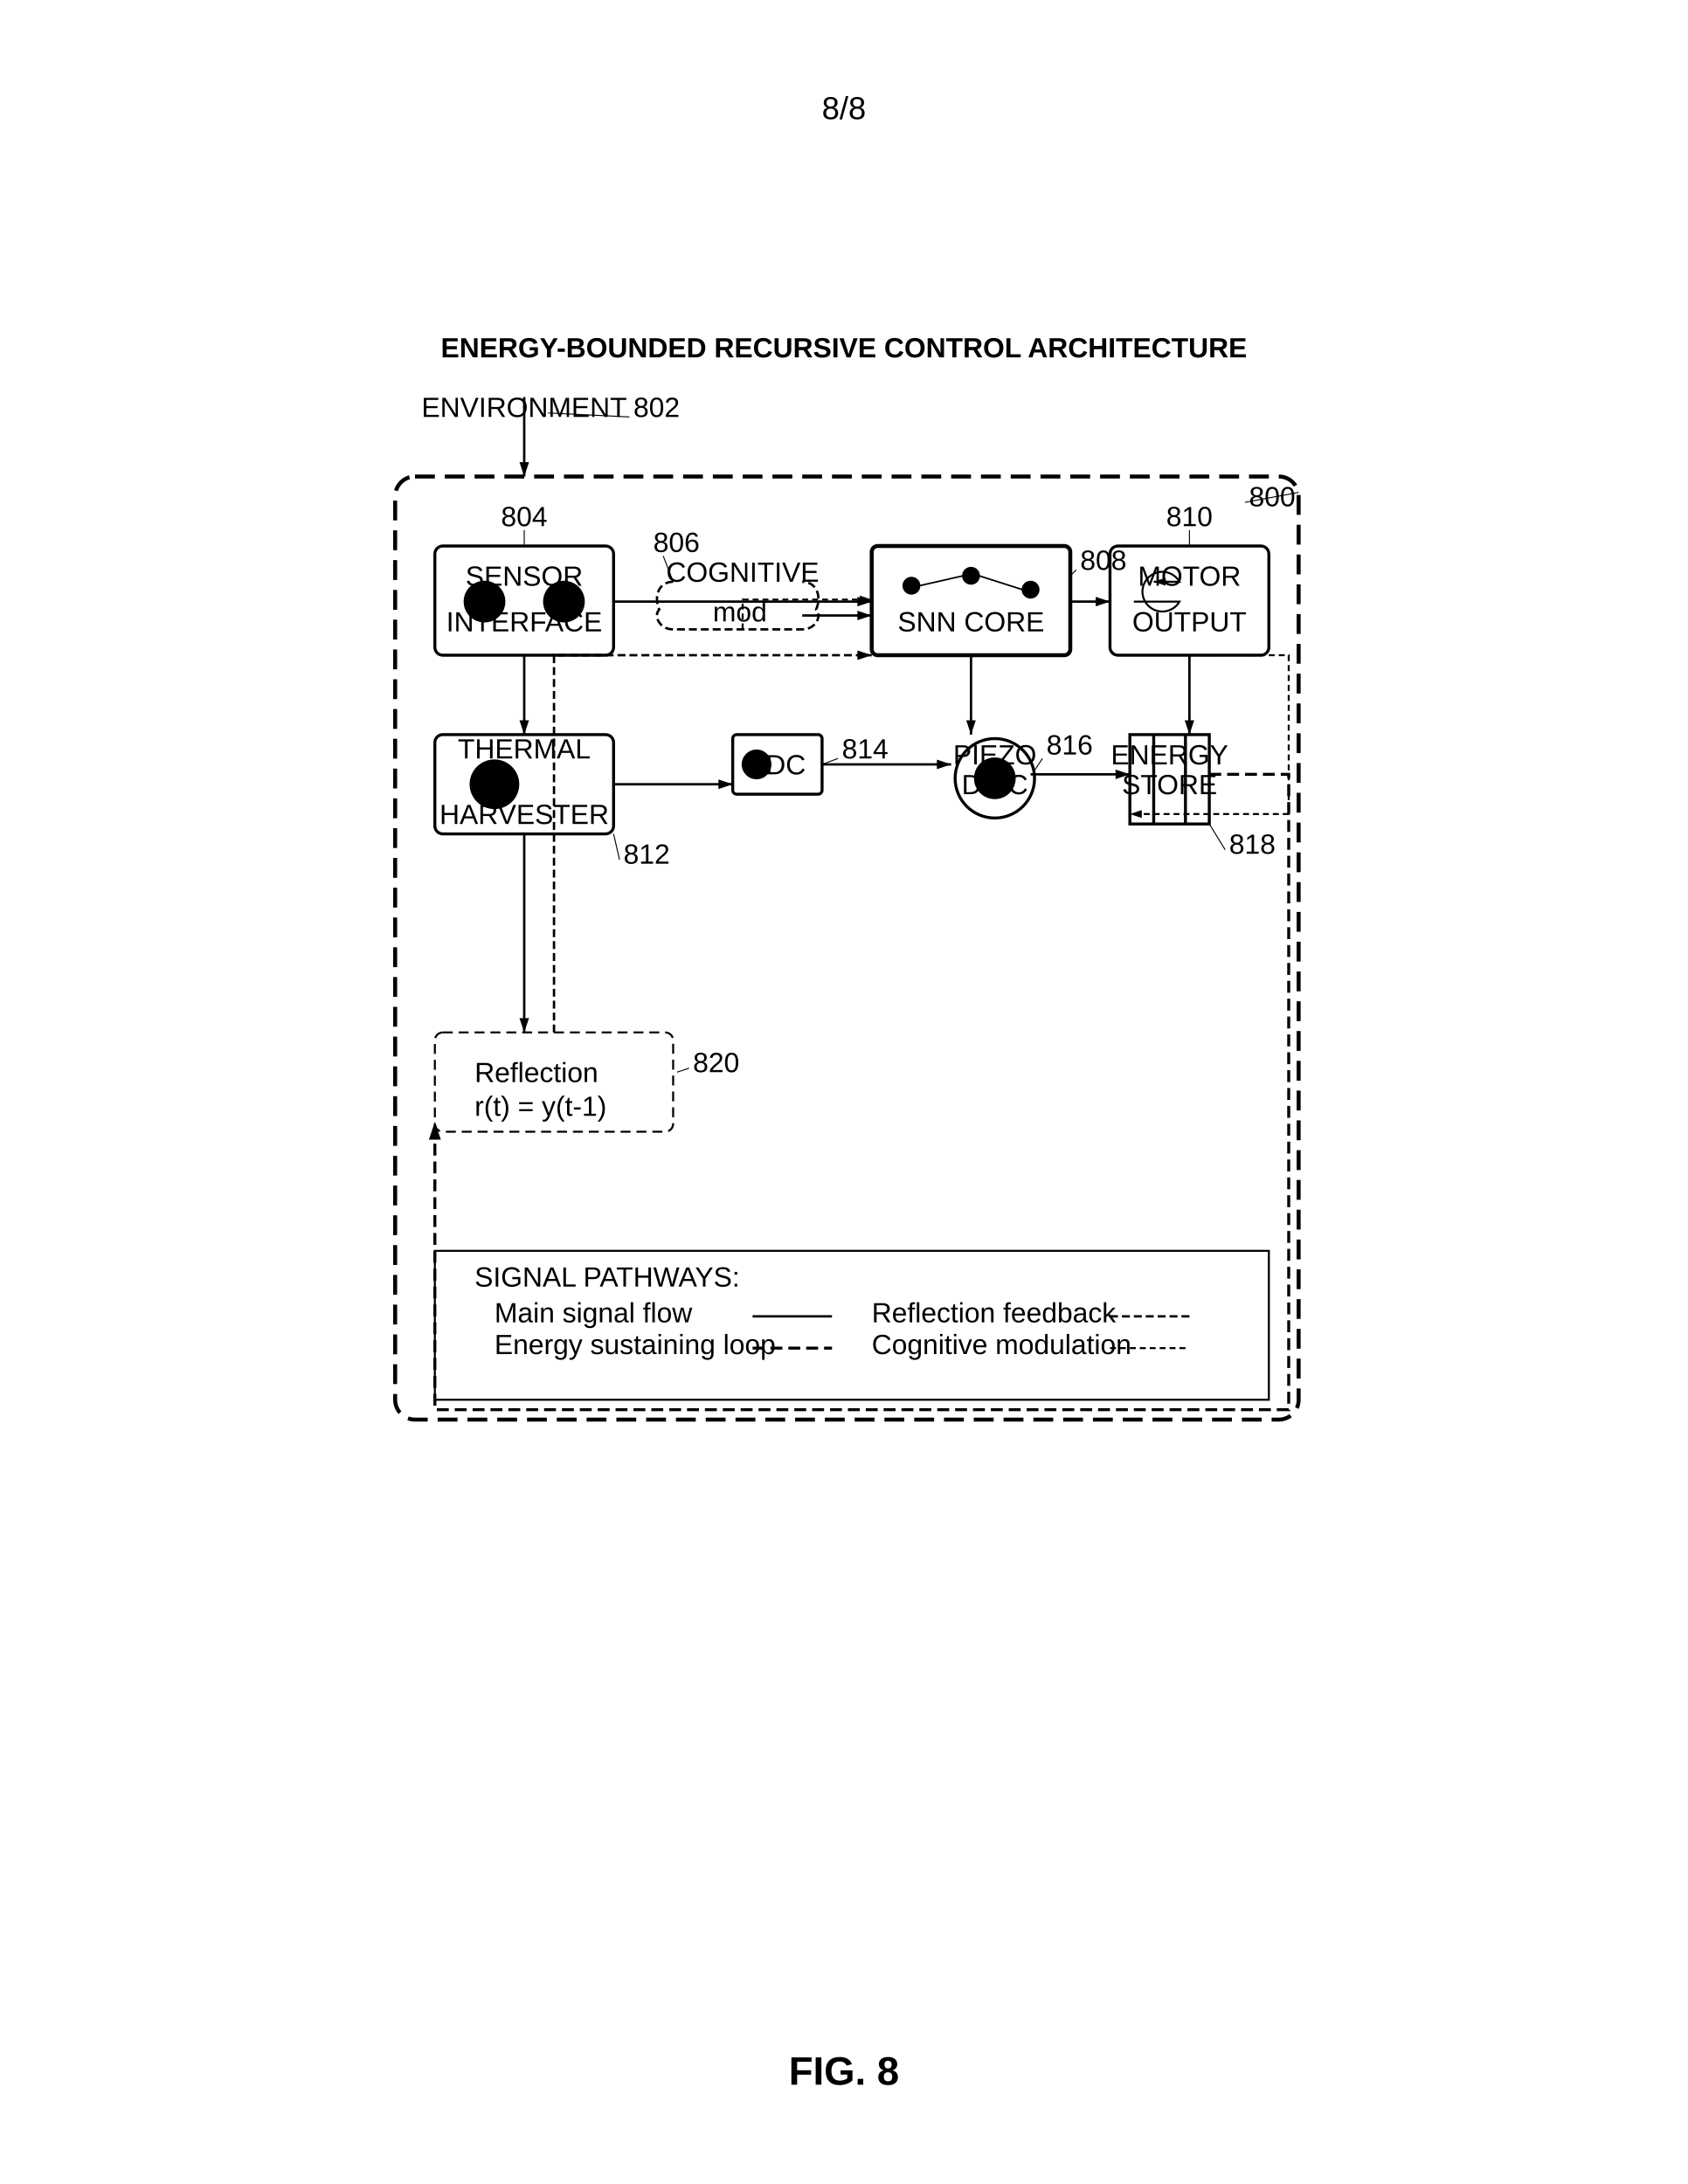
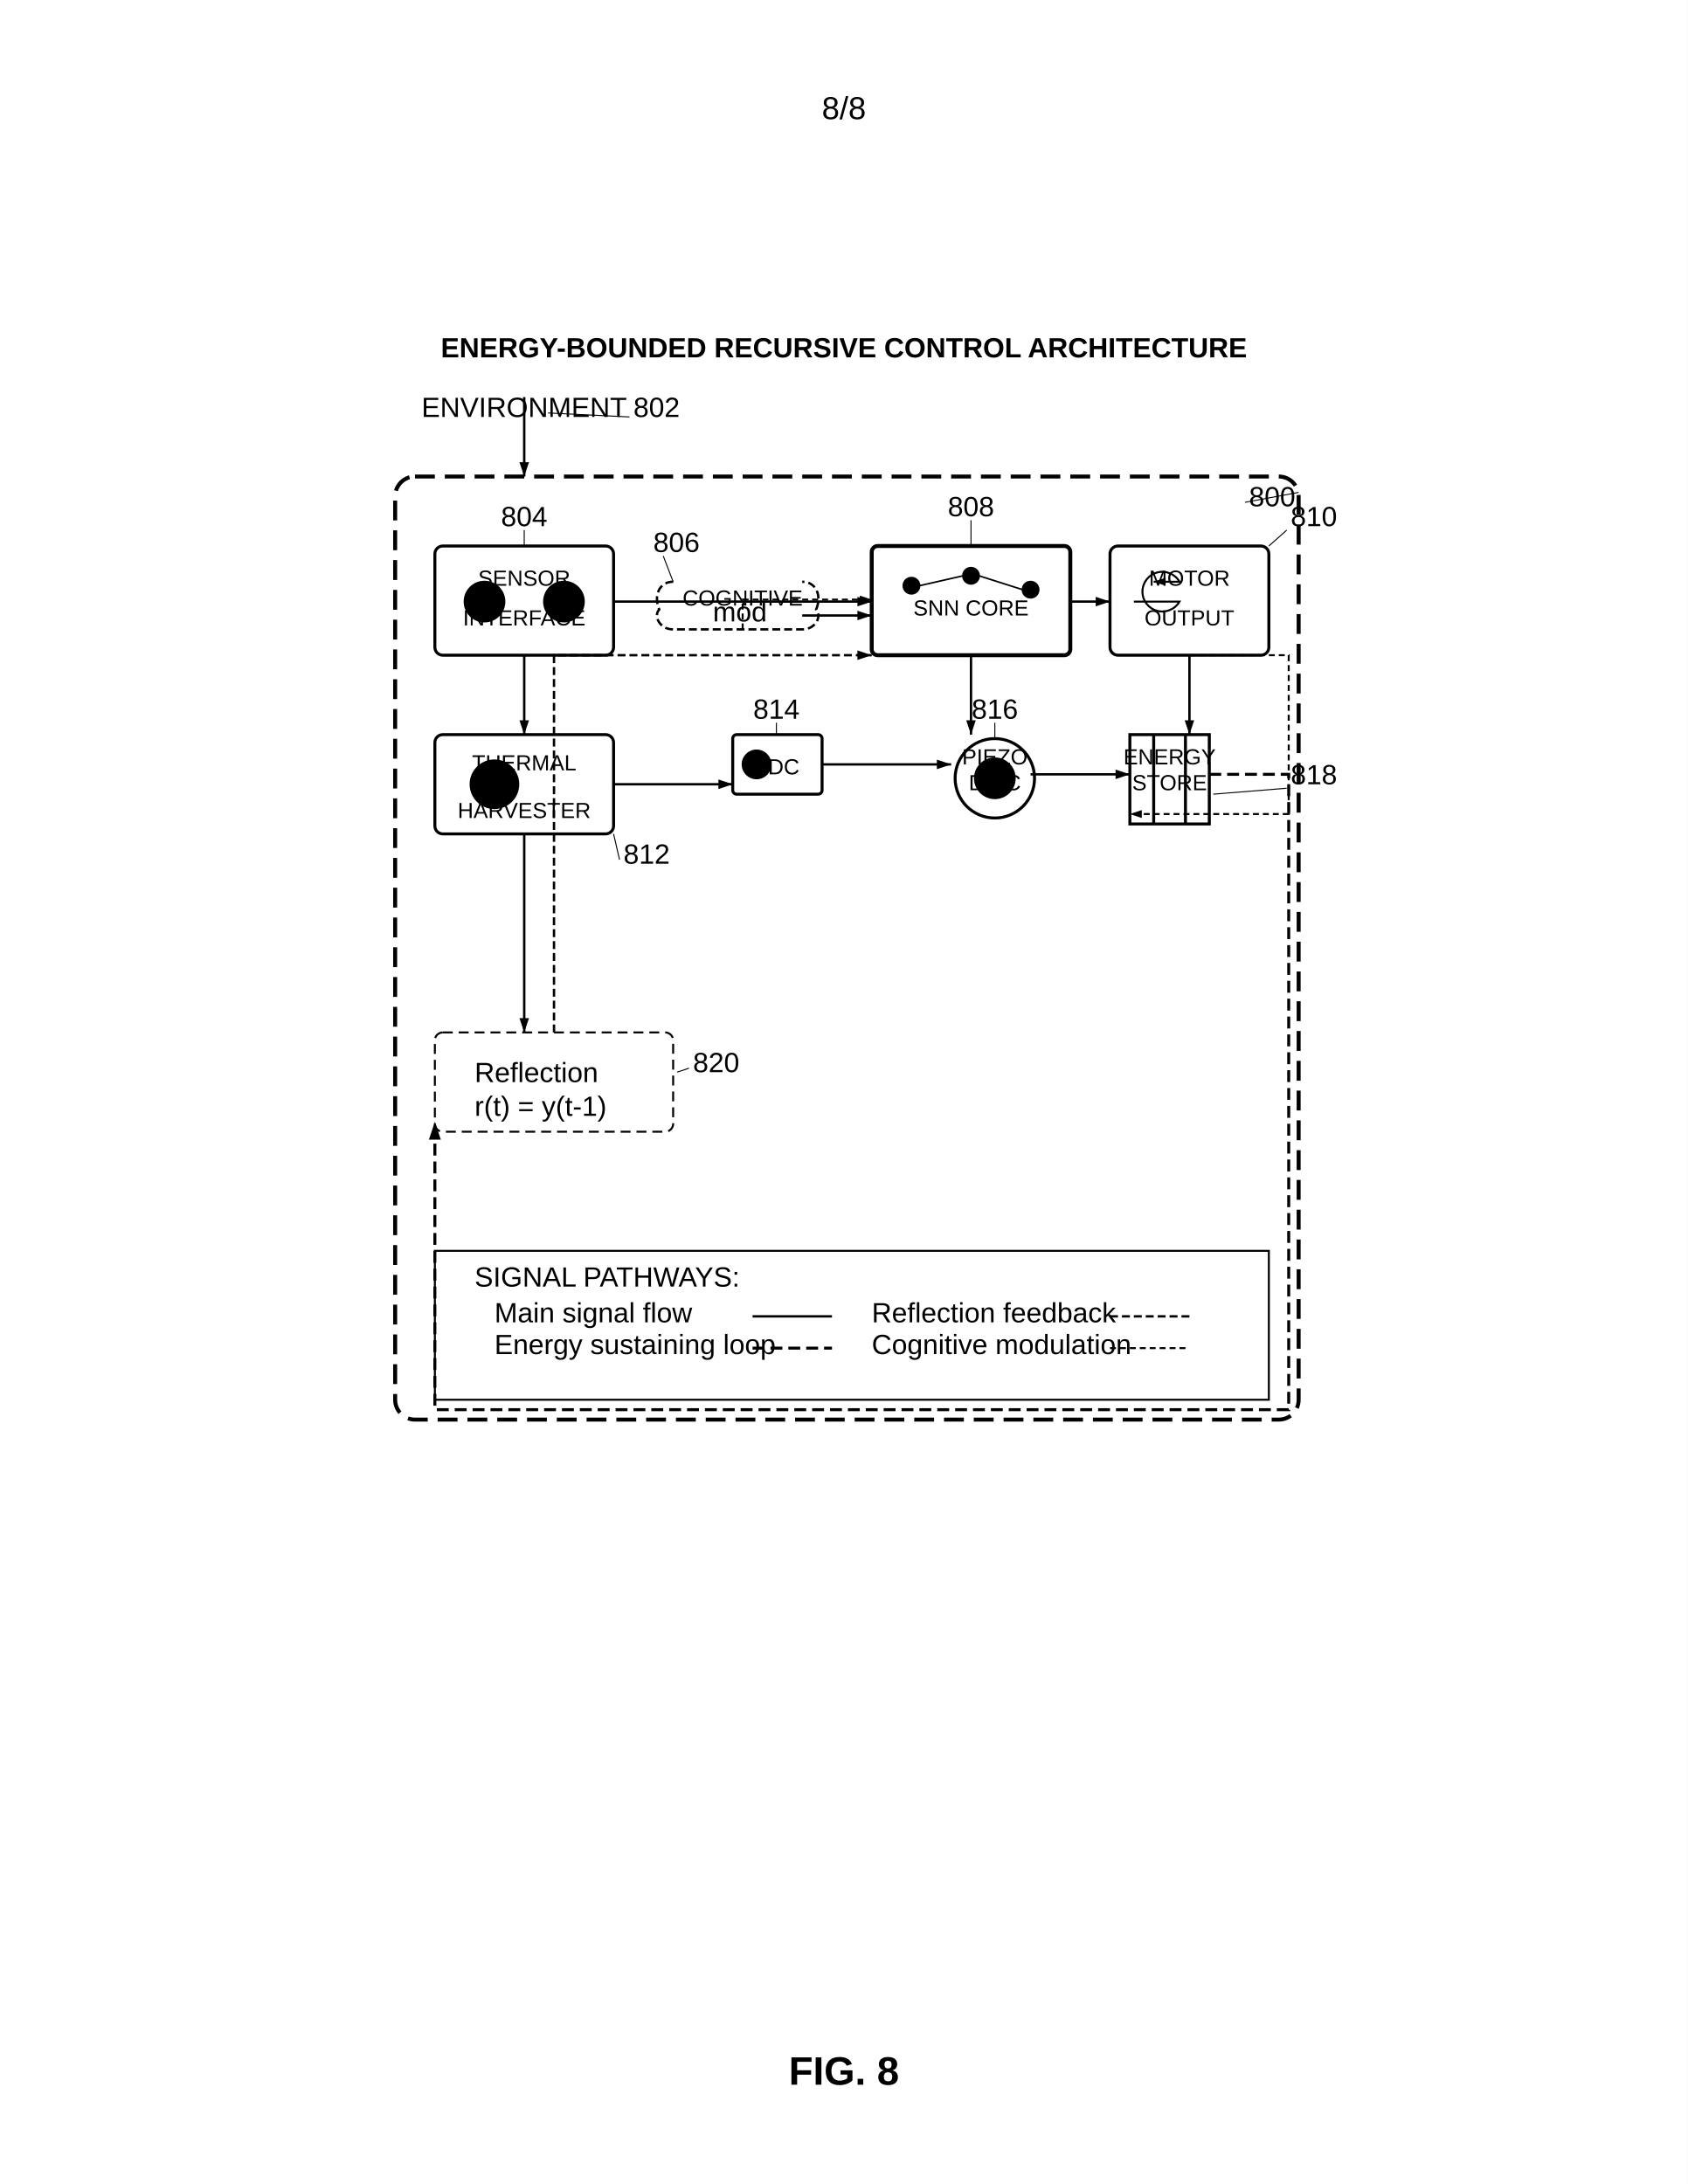
<svg xmlns="http://www.w3.org/2000/svg" width="8.5in" height="11in" viewBox="0 0 850 1100">
  <defs>
    <marker id="ah" markerWidth="6" markerHeight="4" refX="6" refY="2" orient="auto">
      <polygon points="0 0, 6 2, 0 4" fill="black" />
    </marker>
  </defs>
  <rect width="100%" height="100%" fill="white" />
  <text x="425" y="60" font-family="Arial, sans-serif" font-size="16" text-anchor="middle" fill="black">8/8</text>
  <text x="425" y="180" font-family="Arial, sans-serif" font-size="14" font-weight="bold" text-anchor="middle" fill="black">ENERGY-BOUNDED RECURSIVE CONTROL ARCHITECTURE</text>
  <rect x="199" y="240" width="455" height="475" rx="10" ry="10" fill="none" stroke="black" stroke-width="2" stroke-dasharray="10,5" />
  <text x="629" y="255" font-family="Arial, sans-serif" font-size="14" font-weight="normal" fill="black">800</text>
  <path stroke="black" stroke-width="1.2" marker-end="url(#ah)" d="M 264 200 v 40" />
  <text x="319" y="210" font-family="Arial, sans-serif" font-size="14" font-weight="normal" fill="black">802</text>
  <rect width="90" height="55" rx="4" ry="4" fill="none" stroke="black" stroke-width="1.5" x="219" y="275" />
  <circle cx="244" cy="303" r="10" stroke="black" />
  <circle cx="284" cy="303" r="10" stroke="black" />
  <text x="264" y="265" font-family="Arial, sans-serif" font-size="14" font-weight="normal" text-anchor="middle" fill="black">804</text>
  <path d="M 339 293 c -7 0 -10 7 -7 14 -3 3 0 10 7 10 h 65 c 7 0 10 -7 7 -10 3 -7 0 -14 -7 -14" fill="none" stroke="black" stroke-width="1.2" stroke-dasharray="4,2" />
  <text x="359" y="313" font-family="Arial, sans-serif" font-size="14" fill="black">mod</text>
  <text x="329" y="278" font-family="Arial, sans-serif" font-size="14" font-weight="normal" fill="black">806</text>
  <rect width="100" height="55" rx="3" ry="3" fill="none" stroke="black" stroke-width="2" x="439" y="275" />
  <circle cx="459" cy="295" r="4" stroke="black" />
  <circle cx="489" cy="290" r="4" stroke="black" />
  <circle cx="519" cy="297" r="4" stroke="black" />
  <path d="M 463 295 l 22 -5 M 493 290 l 22 7" stroke="black" stroke-width="0.8" />
-   <text x="544" y="287" font-family="Arial, sans-serif" font-size="14" font-weight="normal" fill="black">808</text>
+   <text x="489" y="260" font-family="Arial, sans-serif" font-size="14" font-weight="normal" text-anchor="middle" fill="black">808</text>
  <rect width="80" height="55" rx="4" ry="4" fill="none" stroke="black" stroke-width="1.5" x="559" y="275" />
  <path d="M 571 303 h 23 a 10 10 0 1 1 0 -10 H 581" fill="none" stroke="black" marker-end="url(#ah)" />
-   <text x="599" y="265" font-family="Arial, sans-serif" font-size="14" font-weight="normal" text-anchor="middle" fill="black">810</text>
+   <text x="650" y="265" font-family="Arial, sans-serif" font-size="14" font-weight="normal" fill="black">810</text>
  <rect width="90" height="50" rx="4" ry="4" fill="none" stroke="black" stroke-width="1.5" x="219" y="370" />
  <circle cx="249" cy="395" r="12" stroke="black" />
  <text x="249" y="399" font-family="Arial, sans-serif" font-size="14" text-anchor="middle" fill="black">T</text>
  <text x="314" y="435" font-family="Arial, sans-serif" font-size="14" font-weight="normal" fill="black">812</text>
  <rect width="45" height="30" rx="2" ry="2" fill="none" stroke="black" stroke-width="1.5" x="369" y="370" />
  <circle cx="381" cy="385" r="7" stroke="black" />
-   <text x="424" y="382" font-family="Arial, sans-serif" font-size="14" font-weight="normal" fill="black">814</text>
+   <text x="391" y="362" font-family="Arial, sans-serif" font-size="14" font-weight="normal" text-anchor="middle" fill="black">814</text>
  <circle cx="501" cy="392" r="20" fill="none" stroke="black" stroke-width="1.5" />
  <circle cx="501" cy="392" r="10" stroke="black" />
-   <text x="527" y="380" font-family="Arial, sans-serif" font-size="14" font-weight="normal" fill="black">816</text>
+   <text x="501" y="362" font-family="Arial, sans-serif" font-size="14" font-weight="normal" text-anchor="middle" fill="black">816</text>
  <rect x="569" y="370" width="40" height="45" fill="none" stroke="black" stroke-width="1.5" />
  <path d="M 581 370 v 45 M 597 370 v 45" stroke="black" stroke-width="1.5" />
-   <text x="619" y="430" font-family="Arial, sans-serif" font-size="14" font-weight="normal" fill="black">818</text>
+   <text x="650" y="395" font-family="Arial, sans-serif" font-size="14" font-weight="normal" fill="black">818</text>
  <rect width="120" height="50" rx="4" ry="4" fill="none" stroke="black" stroke-dasharray="5,3" x="219" y="520" />
  <text x="239" y="545" font-family="Arial, sans-serif" font-size="14" fill="black">Reflection</text>
  <text x="239" y="562" font-family="Arial, sans-serif" font-size="14" fill="black">r(t) = y(t-1)</text>
  <text x="349" y="540" font-family="Arial, sans-serif" font-size="14" font-weight="normal" fill="black">820</text>
  <path d="M 309 303 h 130" stroke="black" stroke-width="1.2" marker-end="url(#ah)" />
  <path d="M 404 310 h 35" stroke="black" stroke-width="1.2" marker-end="url(#ah)" />
  <path d="M 539 303 h 20" stroke="black" stroke-width="1.2" marker-end="url(#ah)" />
  <path d="M 374 317 v -15 h 65" stroke="black" stroke-width="1" stroke-dasharray="3,2" marker-end="url(#ah)" fill="none" />
  <path d="M 264 330 v 40" stroke="black" stroke-width="1.2" marker-end="url(#ah)" />
  <path d="M 489 330 v 40" stroke="black" stroke-width="1.2" marker-end="url(#ah)" />
  <path d="M 599 330 v 40" stroke="black" stroke-width="1.2" marker-end="url(#ah)" />
  <path d="M 309 395 h 60" stroke="black" stroke-width="1.2" marker-end="url(#ah)" />
  <path d="M 414 385 h 65" stroke="black" stroke-width="1.2" marker-end="url(#ah)" />
  <path d="M 519 390 h 50" stroke="black" stroke-width="1.2" marker-end="url(#ah)" />
  <path d="M 609 390 h 40 v 320 H 219 v -145" stroke="black" stroke-width="1.5" stroke-dasharray="6,3" marker-end="url(#ah)" fill="none" />
  <path d="M 279 520 v -190 h 160" stroke="black" stroke-width="1.2" stroke-dasharray="4,2" marker-end="url(#ah)" fill="none" />
  <path d="M 264 420 v 100" stroke="black" stroke-width="1.2" marker-end="url(#ah)" />
  <path d="M 599 330 h 50 v 80 h -80" stroke="black" stroke-width="1" stroke-dasharray="3,2" marker-end="url(#ah)" fill="none" />
  <path d="M 559 679 h 40" stroke="black" stroke-width="1" stroke-dasharray="3,2" />
  <text x="439" y="682" font-family="Arial, sans-serif" font-size="14" text-anchor="start" fill="black">Cognitive modulation</text>
  <path d="M 559 663 h 40" stroke="black" stroke-width="1.2" stroke-dasharray="4,2" />
  <text x="439" y="666" font-family="Arial, sans-serif" font-size="14" text-anchor="start" fill="black">Reflection feedback</text>
  <path d="M 379 679 h 40" stroke="black" stroke-width="1.5" stroke-dasharray="6,3" />
  <text x="249" y="682" font-family="Arial, sans-serif" font-size="14" text-anchor="start" fill="black">Energy sustaining loop</text>
  <path d="M 379 663 h 40" stroke="black" stroke-width="1.2" />
  <text x="249" y="666" font-family="Arial, sans-serif" font-size="14" text-anchor="start" fill="black">Main signal flow</text>
  <text x="239" y="648" font-family="Arial, sans-serif" font-size="14" text-anchor="start" fill="black">SIGNAL PATHWAYS:</text>
  <rect x="219" y="630" width="420" height="75" fill="none" stroke="black" stroke-width="1" />
  <text x="264" y="210" font-family="Arial, sans-serif" font-size="14" text-anchor="middle" fill="black">ENVIRONMENT</text>
-   <text x="589" y="400" font-family="Arial, sans-serif" font-size="14" text-anchor="middle" fill="black">STORE</text>
-   <text x="589" y="385" font-family="Arial, sans-serif" font-size="14" text-anchor="middle" fill="black">ENERGY</text>
-   <text x="501" y="400" font-family="Arial, sans-serif" font-size="14" text-anchor="middle" fill="black">DISC</text>
-   <text x="501" y="385" font-family="Arial, sans-serif" font-size="14" text-anchor="middle" fill="black">PIEZO</text>
-   <text x="391" y="390" font-family="Arial, sans-serif" font-size="14" text-anchor="middle" fill="black">ADC</text>
-   <text x="264" y="415" font-family="Arial, sans-serif" font-size="14" text-anchor="middle" fill="black">HARVESTER</text>
-   <text x="264" y="382" font-family="Arial, sans-serif" font-size="14" text-anchor="middle" fill="black">THERMAL</text>
-   <text x="599" y="318" font-family="Arial, sans-serif" font-size="14" text-anchor="middle" fill="black">OUTPUT</text>
-   <text x="599" y="295" font-family="Arial, sans-serif" font-size="14" text-anchor="middle" fill="black">MOTOR</text>
-   <text x="489" y="318" font-family="Arial, sans-serif" font-size="14" text-anchor="middle" fill="black">SNN CORE</text>
-   <text x="374" y="293" font-family="Arial, sans-serif" font-size="14" text-anchor="middle" fill="black">COGNITIVE</text>
-   <text x="264" y="318" font-family="Arial, sans-serif" font-size="14" text-anchor="middle" fill="black">INTERFACE</text>
-   <text x="264" y="295" font-family="Arial, sans-serif" font-size="14" text-anchor="middle" fill="black">SENSOR</text>
+   <text x="589" y="398" font-family="Arial, sans-serif" font-size="11" text-anchor="middle" fill="black">STORE</text>
+   <text x="589" y="385" font-family="Arial, sans-serif" font-size="11" text-anchor="middle" fill="black">ENERGY</text>
+   <text x="501" y="398" font-family="Arial, sans-serif" font-size="11" text-anchor="middle" fill="black">DISC</text>
+   <text x="501" y="385" font-family="Arial, sans-serif" font-size="11" text-anchor="middle" fill="black">PIEZO</text>
+   <text x="391" y="390" font-family="Arial, sans-serif" font-size="11" text-anchor="middle" fill="black">ADC</text>
+   <text x="264" y="412" font-family="Arial, sans-serif" font-size="11" text-anchor="middle" fill="black">HARVESTER</text>
+   <text x="264" y="388" font-family="Arial, sans-serif" font-size="11" text-anchor="middle" fill="black">THERMAL</text>
+   <text x="599" y="315" font-family="Arial, sans-serif" font-size="11" text-anchor="middle" fill="black">OUTPUT</text>
+   <text x="599" y="295" font-family="Arial, sans-serif" font-size="11" text-anchor="middle" fill="black">MOTOR</text>
+   <text x="489" y="310" font-family="Arial, sans-serif" font-size="11" text-anchor="middle" fill="black">SNN CORE</text>
+   <text x="374" y="305" font-family="Arial, sans-serif" font-size="11" text-anchor="middle" fill="black">COGNITIVE</text>
+   <text x="264" y="315" font-family="Arial, sans-serif" font-size="11" text-anchor="middle" fill="black">INTERFACE</text>
+   <text x="264" y="295" font-family="Arial, sans-serif" font-size="11" text-anchor="middle" fill="black">SENSOR</text>
  <line x1="627" y1="253" x2="654" y2="248" stroke="black" stroke-width="0.5" />
  <line x1="317" y1="210" x2="276" y2="208" stroke="black" stroke-width="0.5" />
  <line x1="264" y1="267" x2="264" y2="275" stroke="black" stroke-width="0.5" />
  <line x1="334" y1="280" x2="339" y2="293" stroke="black" stroke-width="0.5" />
-   <line x1="542" y1="287" x2="539" y2="290" stroke="black" stroke-width="0.5" />
-   <line x1="599" y1="267" x2="599" y2="275" stroke="black" stroke-width="0.5" />
+   <line x1="489" y1="262" x2="489" y2="275" stroke="black" stroke-width="0.5" />
+   <line x1="648" y1="267" x2="639" y2="275" stroke="black" stroke-width="0.5" />
  <line x1="312" y1="433" x2="309" y2="420" stroke="black" stroke-width="0.5" />
-   <line x1="422" y1="382" x2="414" y2="385" stroke="black" stroke-width="0.5" />
-   <line x1="525" y1="382" x2="521" y2="388" stroke="black" stroke-width="0.5" />
-   <line x1="617" y1="428" x2="609" y2="415" stroke="black" stroke-width="0.5" />
+   <line x1="391" y1="364" x2="391" y2="370" stroke="black" stroke-width="0.5" />
+   <line x1="501" y1="364" x2="501" y2="372" stroke="black" stroke-width="0.5" />
+   <line x1="648" y1="397" x2="611" y2="400" stroke="black" stroke-width="0.5" />
  <line x1="347" y1="538" x2="341" y2="540" stroke="black" stroke-width="0.5" />
  <text x="425" y="1050" font-family="Arial, sans-serif" font-size="20" font-weight="bold" text-anchor="middle" fill="black">FIG. 8</text>
</svg>
